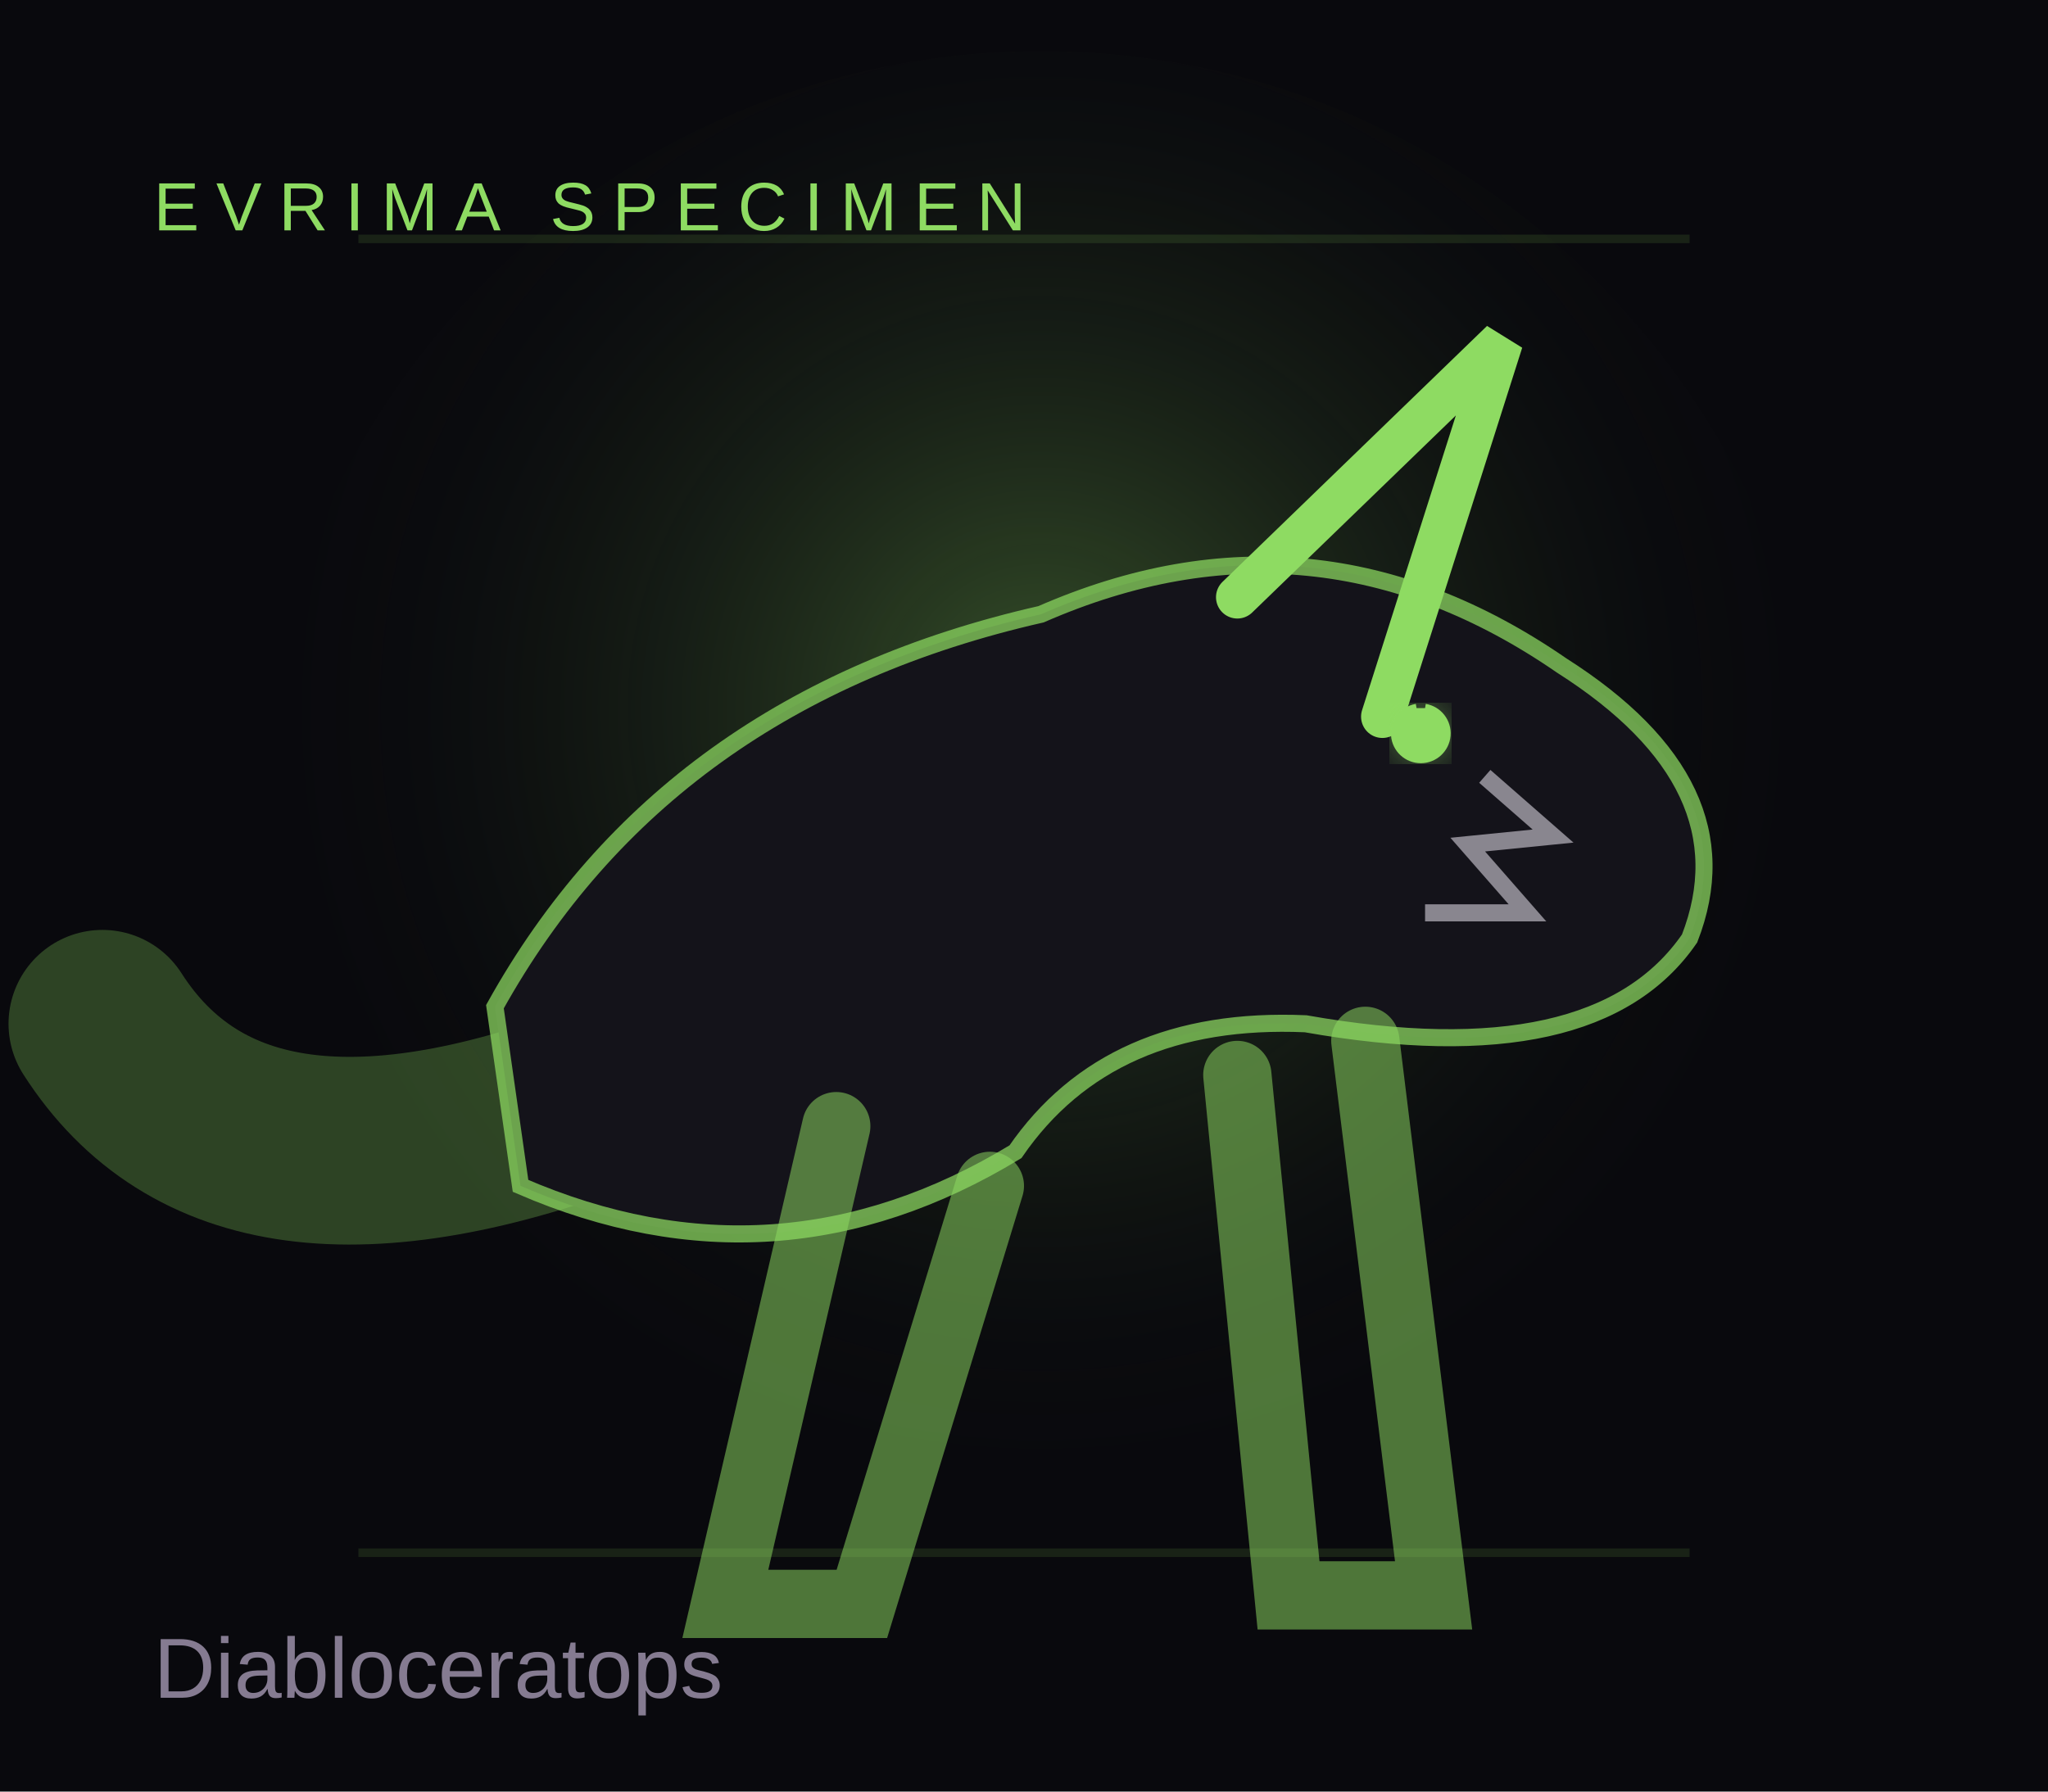
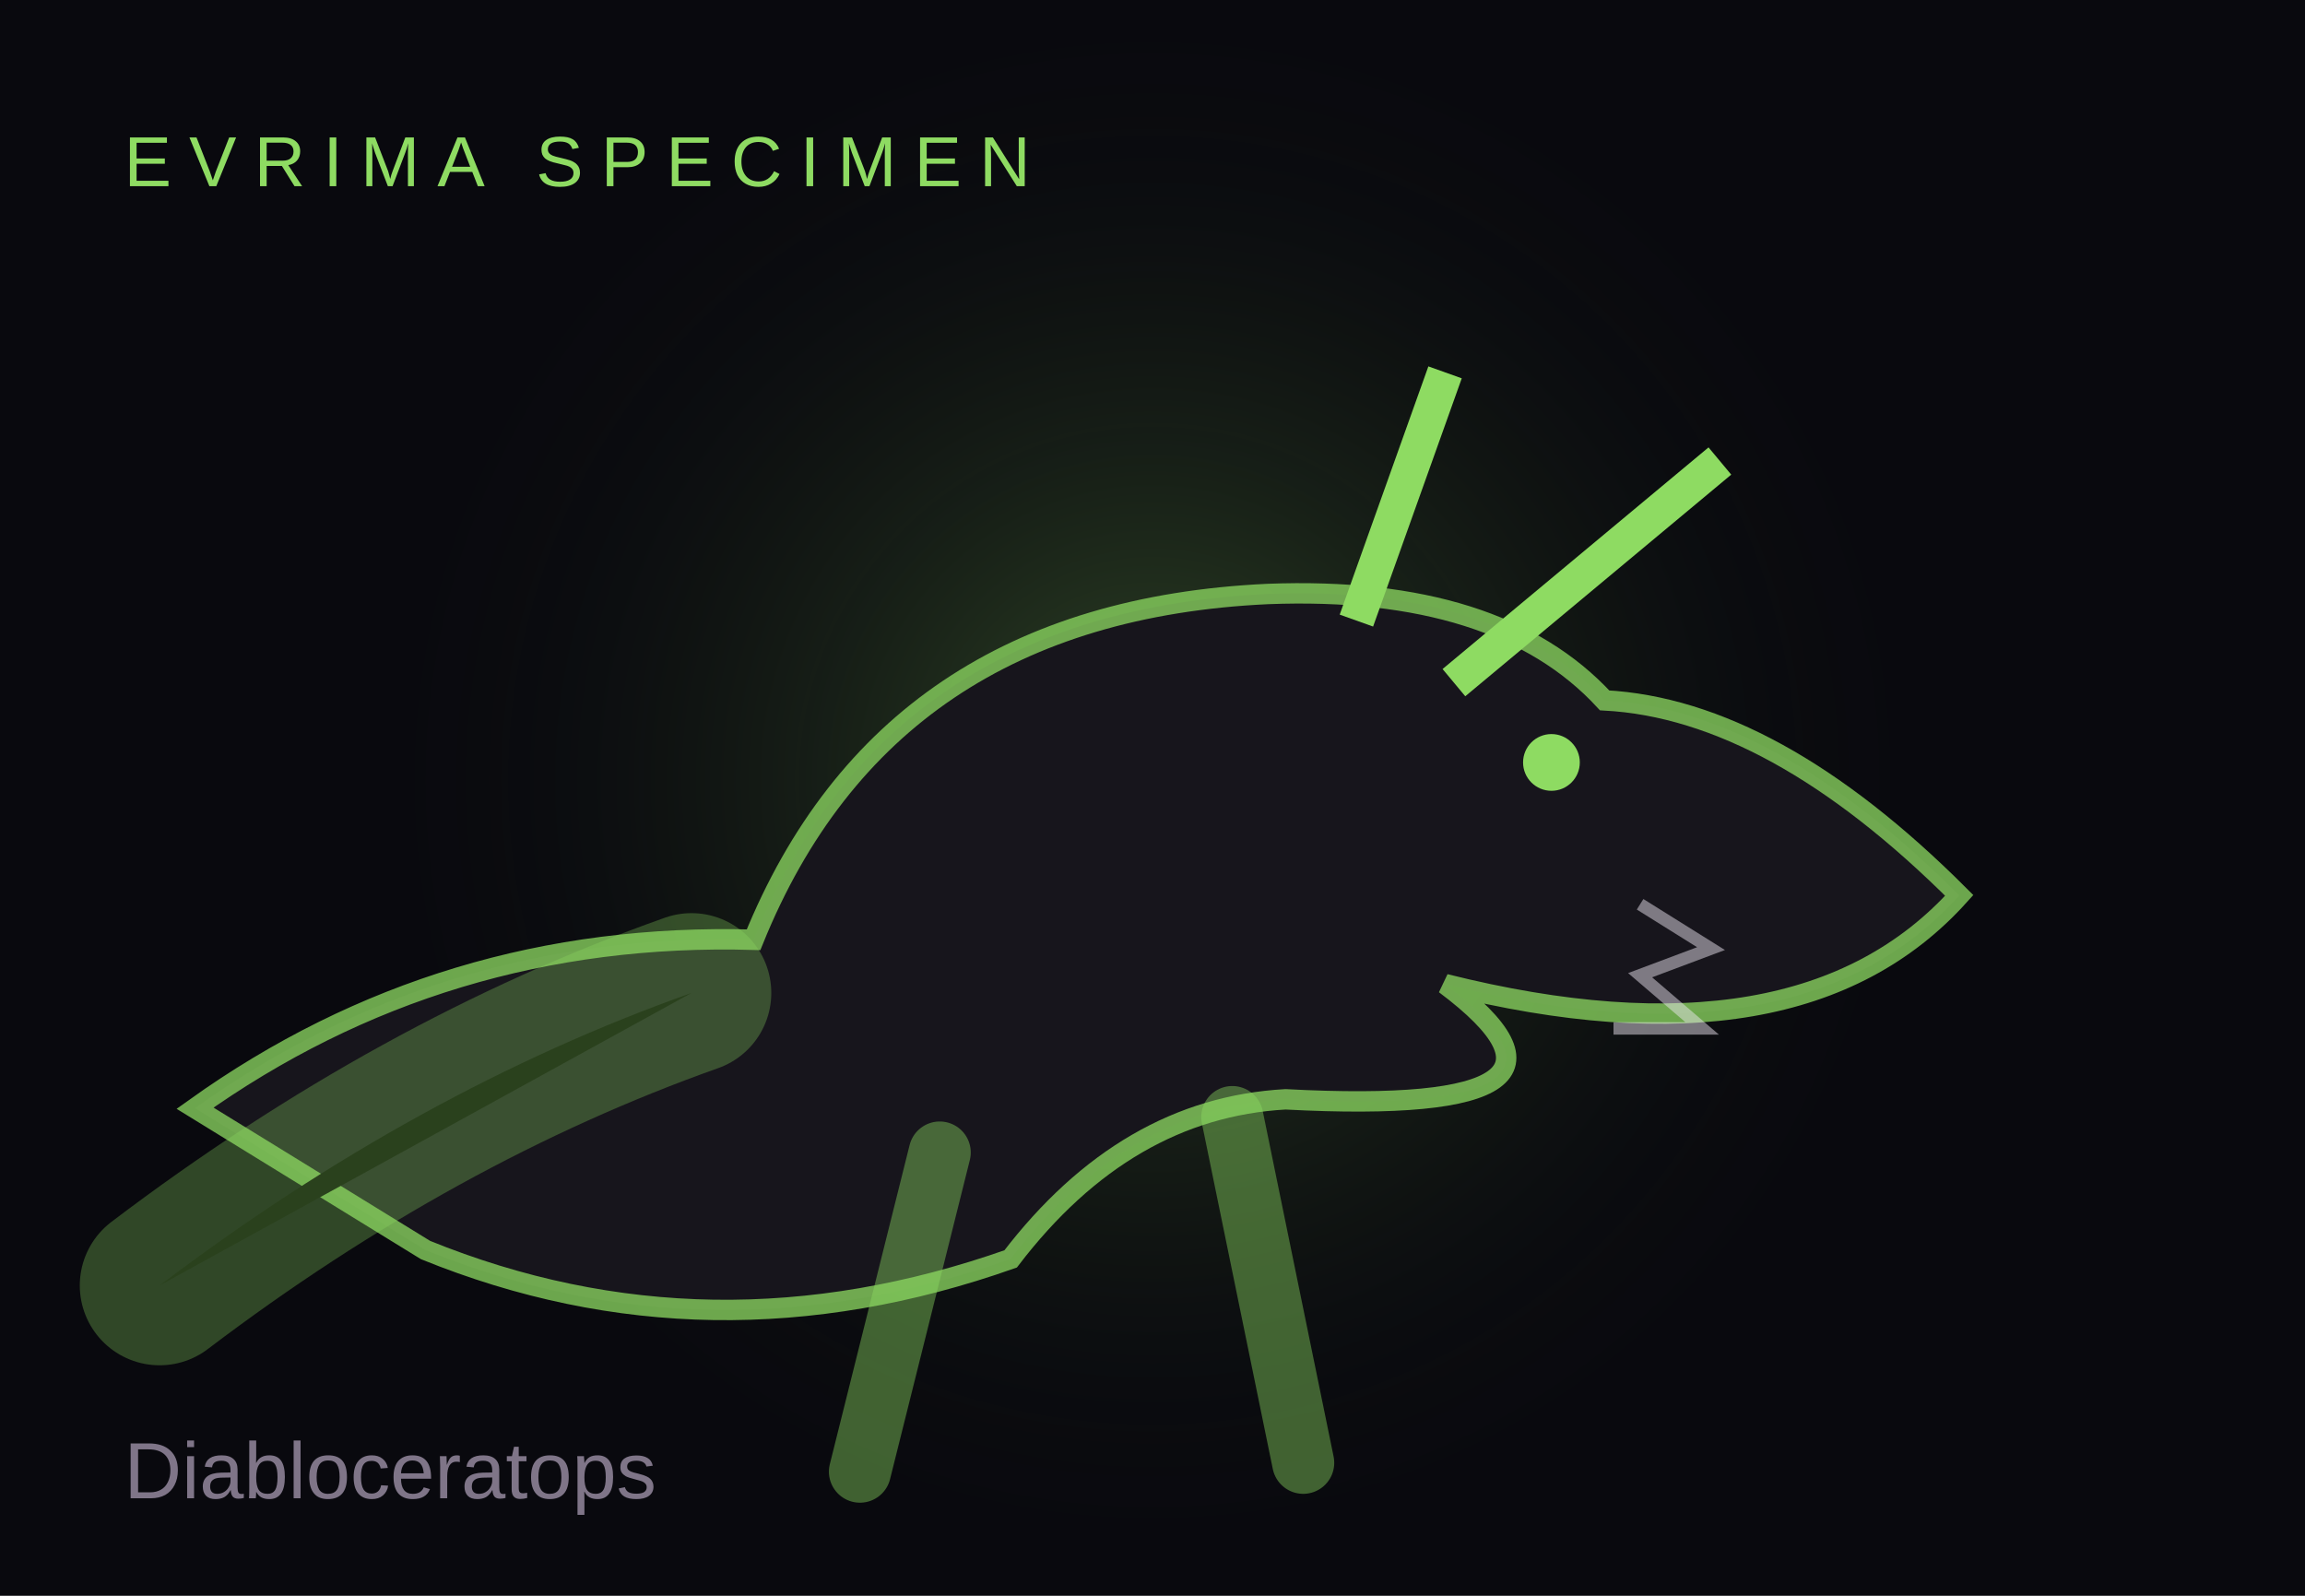
- <svg xmlns="http://www.w3.org/2000/svg" viewBox="0 0 240 210">
+ <svg xmlns="http://www.w3.org/2000/svg" viewBox="0 0 260 180">
  <defs>
-     <radialGradient id="g" cx="50%" cy="42%">
-       <stop offset="0" stop-color="#8edb62" stop-opacity=".35" />
-       <stop offset="1" stop-color="#09090d" stop-opacity="0" />
+     <radialGradient id="r">
+       <stop stop-color="#8edb62" stop-opacity=".30" />
+       <stop offset="1" stop-color="#08080c" stop-opacity="0" />
    </radialGradient>
-     <filter id="glow">
-       <feGaussianBlur stdDeviation="3" result="b" />
-       <feMerge>
-         <feMergeNode in="b" />
-         <feMergeNode in="SourceGraphic" />
-       </feMerge>
-     </filter>
  </defs>
-   <rect width="240" height="210" fill="#09090d" />
-   <circle cx="122" cy="98" r="92" fill="url(#g)" />
-   <path d="M72 128 Q28 145 12 120" fill="none" stroke="#8edb62" stroke-opacity=".28" stroke-width="22" stroke-linecap="round" />
-   <path d="M58 118 Q78 82 122 72 Q154 58 183 78 Q205 92 198 110 Q187 126 153 120 Q130 119 119 135 Q91 152 61 139 Z" fill="#14131a" stroke="#8edb62" stroke-opacity=".72" stroke-width="2" />
-   <path d="M98 132 L85 188 L101 188 L116 139 M145 126 L151 187 L168 187 L160 122" fill="none" stroke="#8edb62" stroke-opacity=".52" stroke-width="8" stroke-linecap="round" />
-   <path d="M145 70 L176 40 L162 84" fill="none" stroke="#8edb62" stroke-width="5" stroke-linecap="round" />
-   <path d="" fill="none" stroke="#8edb62" stroke-width="5" />
-   <path d="" fill="none" stroke="#8edb62" stroke-width="4" />
-   <path d="M174 91 l8 7 l-10 1 l7 8 l-12 0" fill="none" stroke="#e9e4ef" stroke-opacity=".55" stroke-width="2" />
-   <path d="M166 83 a3 3 0 1 0 1 0" fill="#8edb62" stroke="#8edb62" filter="url(#glow)" />
-   <path d="M42 28 H198 M42 182 H198" stroke="#8edb62" stroke-opacity=".12" />
-   <text x="18" y="27" fill="#8edb62" font-family="Arial" font-size="8" letter-spacing="2">EVRIMA SPECIMEN</text>
-   <text x="18" y="199" fill="#857b91" font-family="Arial" font-size="10">Diabloceratops</text>
+   <rect width="260" height="180" fill="#09090e" />
+   <circle cx="130" cy="88" r="90" fill="url(#r)" />
+   <path d="M22 125 Q50 105 85 106 Q100 69 143 67 Q169 66 181 79 Q200 80 221 101 Q203 121 163 111 Q183 126 145 124 Q127 125 114 142 Q80 154 48 141 Z" fill="#17151c" stroke="#8edb62" stroke-opacity=".75" stroke-width="2.3" />
+   <path d="M78 112 Q47 123 18 145" stroke="#8edb62" stroke-opacity=".30" stroke-width="18" stroke-linecap="round" />
+   <path d="M106 130 l-9 36 M139 126 l8 39" stroke="#8edb62" stroke-opacity=".42" stroke-width="7" stroke-linecap="round" />
+   <path d="M164 77 l30 -25 M153 70 l10 -28" stroke="#8edb62" stroke-width="4" fill="none" />
+   <circle cx="175" cy="86" r="3.2" fill="#8edb62" />
+   <path d="M185 102 l8 5 -8 3 7 6 -10 0" fill="none" stroke="#eee8f2" stroke-opacity=".48" stroke-width="1.4" />
+   <text x="14" y="21" fill="#8edb62" font-family="Arial" font-size="8" letter-spacing="2">EVRIMA SPECIMEN</text>
+   <text x="14" y="169" fill="#7f7588" font-family="Arial" font-size="9">Diabloceratops</text>
</svg>
